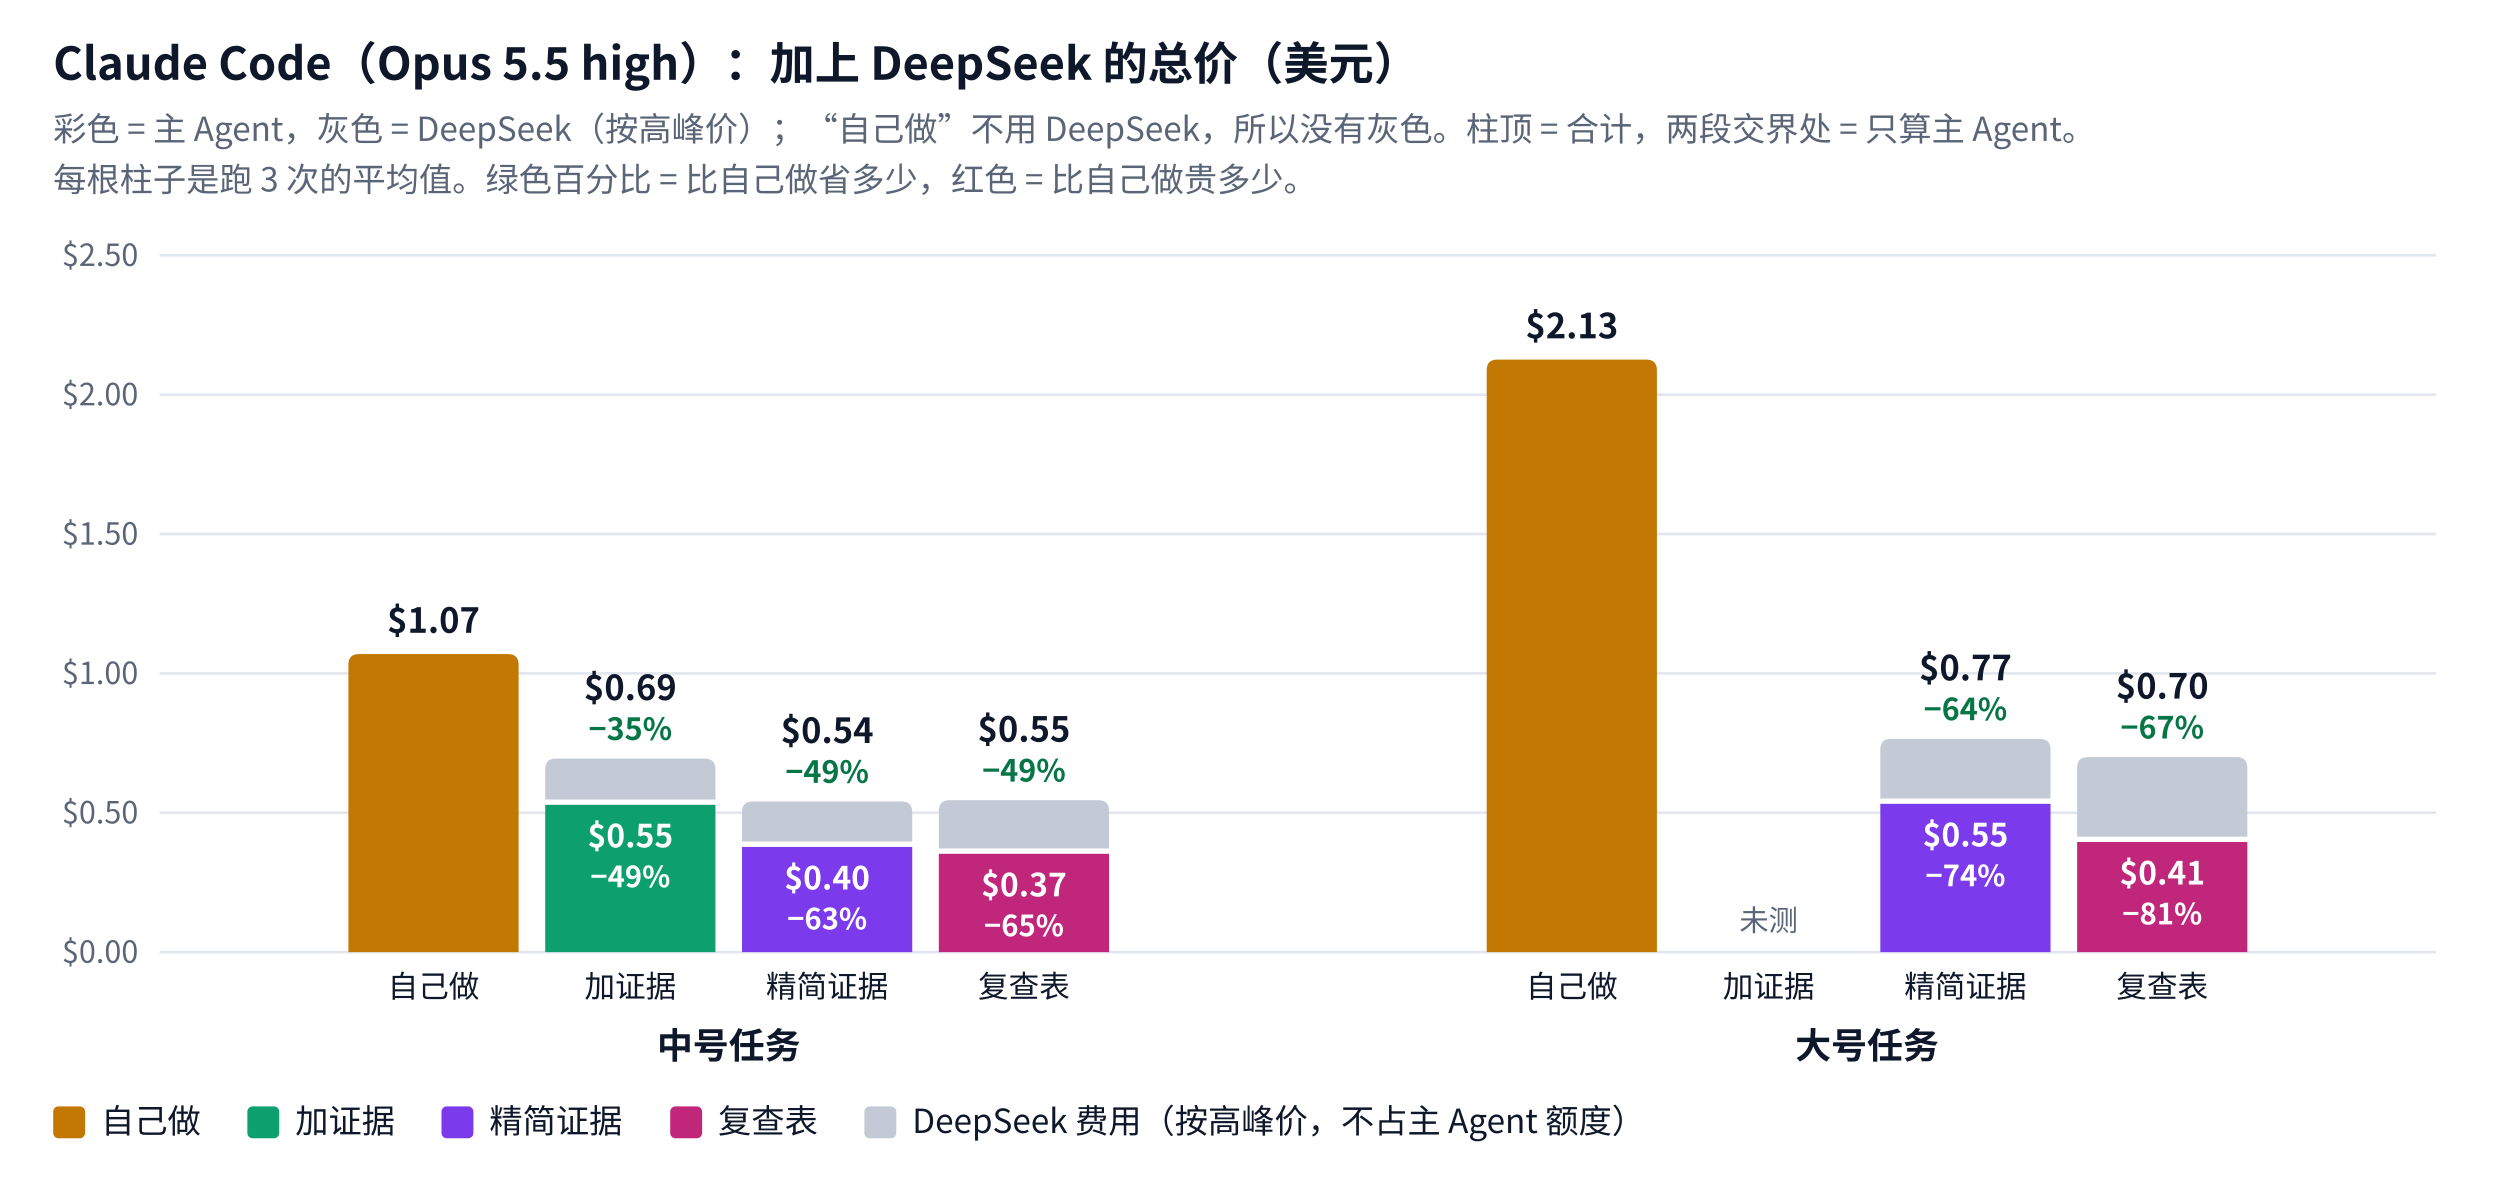
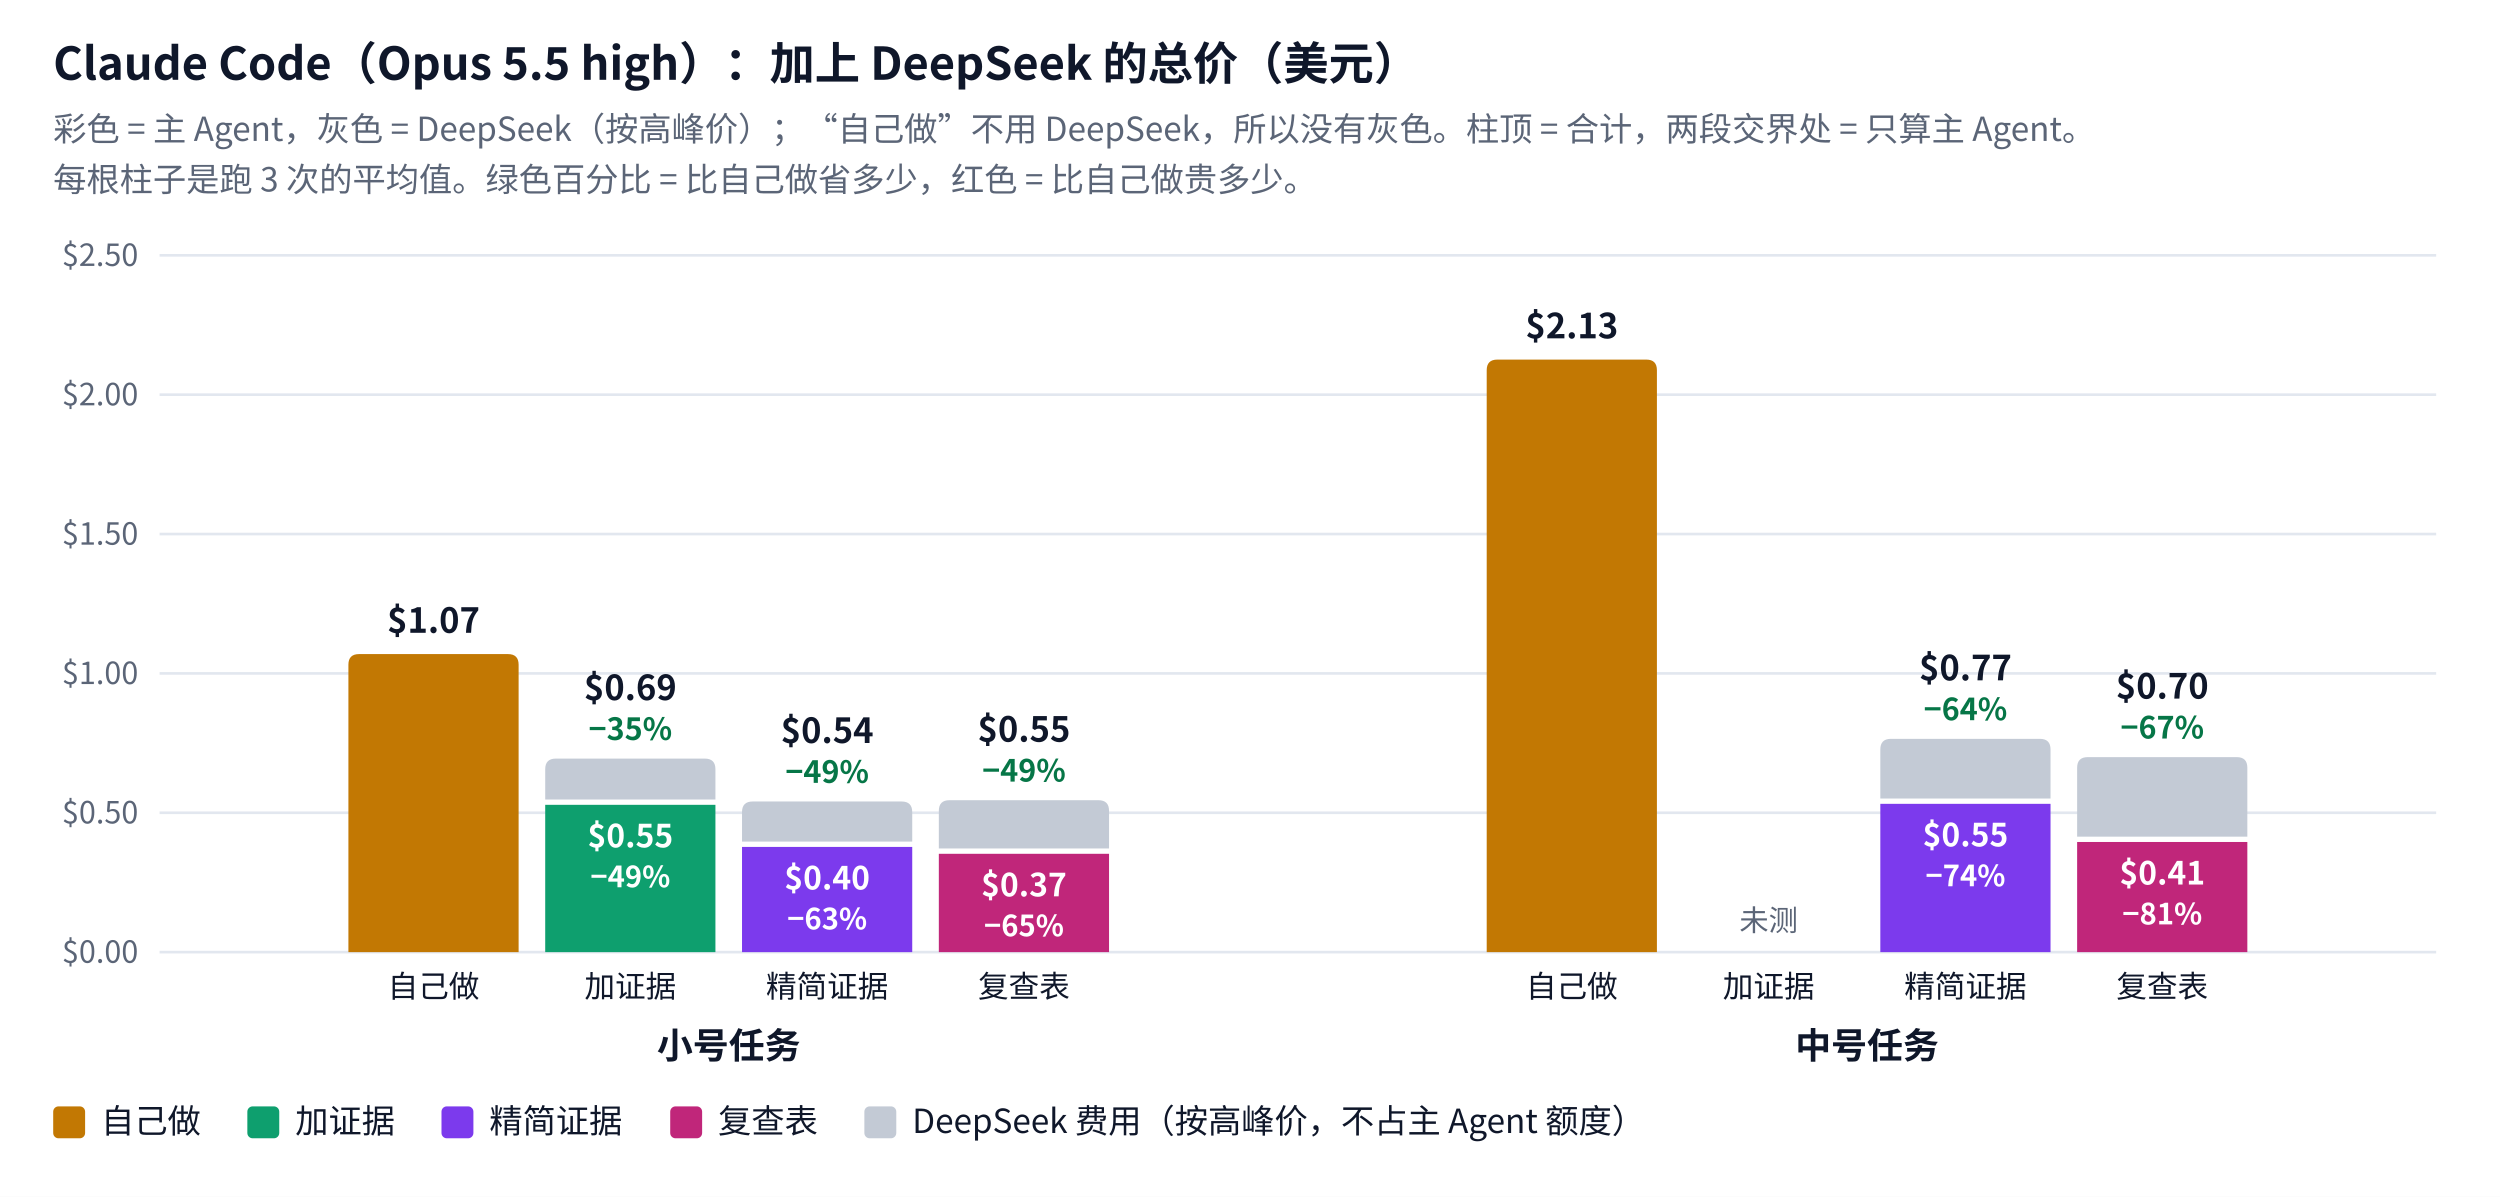
<svg xmlns="http://www.w3.org/2000/svg" width="940" height="450" viewBox="0 0 940 450" font-family="-apple-system, 'Segoe UI', 'PingFang SC', 'Noto Sans CJK SC', Helvetica, Arial, sans-serif">
  <rect width="940" height="450" fill="#FFFFFF" />
  <text x="20" y="30" font-size="17" font-weight="600" fill="#0F172A">Claude Code（Opus 5.5 high）：加上 DeepSeek 的总价（美元）</text>
  <text x="20" y="53" font-size="12.5" fill="#5B6577">彩色 = 主 Agent，灰色 = DeepSeek（按高峰价）；“自己做”不用 DeepSeek，所以没有灰色。柱顶 = 合计，两段交界处 = 只算主 Agent。</text>
  <text x="20" y="72" font-size="12.5" fill="#5B6577">每根柱子是跑 3 次的平均值。绿色百分比 = 比自己做省多少，红色 = 比自己做贵多少。</text>
  <line x1="60" x2="916" y1="358" y2="358" stroke="#E2E7EF" />
  <text x="52" y="362" font-size="11.5" fill="#5B6577" text-anchor="end">$0.00</text>
  <line x1="60" x2="916" y1="305.6" y2="305.6" stroke="#E2E7EF" />
  <text x="52" y="309.6" font-size="11.5" fill="#5B6577" text-anchor="end">$0.50</text>
  <line x1="60" x2="916" y1="253.2" y2="253.2" stroke="#E2E7EF" />
  <text x="52" y="257.2" font-size="11.5" fill="#5B6577" text-anchor="end">$1.00</text>
  <line x1="60" x2="916" y1="200.8" y2="200.8" stroke="#E2E7EF" />
  <text x="52" y="204.8" font-size="11.5" fill="#5B6577" text-anchor="end">$1.50</text>
  <line x1="60" x2="916" y1="148.4" y2="148.4" stroke="#E2E7EF" />
  <text x="52" y="152.4" font-size="11.5" fill="#5B6577" text-anchor="end">$2.00</text>
  <line x1="60" x2="916" y1="96" y2="96" stroke="#E2E7EF" />
  <text x="52" y="100" font-size="11.5" fill="#5B6577" text-anchor="end">$2.50</text>
  <text x="163" y="375" font-size="11.5" fill="#0F172A" text-anchor="middle">自己做</text>
  <path d="M131,358 V249.937 Q131,245.937 135,245.937 H191 Q195,245.937 195,249.937 V358 Z" fill="#C27803" />
  <text x="163" y="237.937" font-size="13" font-weight="600" fill="#0F172A" text-anchor="middle">$1.07</text>
  <text x="237" y="375" font-size="11.5" fill="#0F172A" text-anchor="middle">加证据</text>
  <rect x="205" y="302.612" width="64" height="55.388" fill="#0E9F6E" />
  <path d="M205,300.612 V289.23 Q205,285.23 209,285.23 H265 Q269,285.23 269,289.23 V300.612 Z" fill="#C3CAD5" />
  <text x="237" y="263.23" font-size="13" font-weight="600" fill="#0F172A" text-anchor="middle">$0.69</text>
  <text x="237" y="278.23" font-size="11.5" font-weight="600" fill="#067647" text-anchor="middle">−35%</text>
  <text x="237" y="318.612" font-size="12" font-weight="600" fill="#FFFFFF" text-anchor="middle">$0.55</text>
  <text x="237" y="333.612" font-size="11" font-weight="600" fill="#FFFFFF" text-anchor="middle">−49%</text>
  <text x="311" y="375" font-size="11.5" fill="#0F172A" text-anchor="middle">精简证据</text>
  <rect x="279" y="318.443" width="64" height="39.557" fill="#7C3AED" />
  <path d="M279,316.443 V305.359 Q279,301.359 283,301.359 H339 Q343,301.359 343,305.359 V316.443 Z" fill="#C3CAD5" />
  <text x="311" y="279.359" font-size="13" font-weight="600" fill="#0F172A" text-anchor="middle">$0.54</text>
  <text x="311" y="294.359" font-size="11.5" font-weight="600" fill="#067647" text-anchor="middle">−49%</text>
  <text x="311" y="334.443" font-size="12" font-weight="600" fill="#FFFFFF" text-anchor="middle">$0.40</text>
  <text x="311" y="349.443" font-size="11" font-weight="600" fill="#FFFFFF" text-anchor="middle">−63%</text>
  <text x="385" y="375" font-size="11.5" fill="#0F172A" text-anchor="middle">复查表</text>
  <rect x="353" y="321.028" width="64" height="36.972" fill="#C0267A" />
  <path d="M353,319.028 V304.875 Q353,300.875 357,300.875 H413 Q417,300.875 417,304.875 V319.028 Z" fill="#C3CAD5" />
  <text x="385" y="278.875" font-size="13" font-weight="600" fill="#0F172A" text-anchor="middle">$0.55</text>
  <text x="385" y="293.875" font-size="11.5" font-weight="600" fill="#067647" text-anchor="middle">−49%</text>
  <text x="385" y="337.028" font-size="12" font-weight="600" fill="#FFFFFF" text-anchor="middle">$0.37</text>
  <text x="385" y="352.028" font-size="11" font-weight="600" fill="#FFFFFF" text-anchor="middle">−65%</text>
-   <text x="274" y="398" font-size="13.5" font-weight="600" fill="#0F172A" text-anchor="middle">中号任务</text>
+   <text x="274" y="398" font-size="13.5" font-weight="600" fill="#0F172A" text-anchor="middle">小号任务</text>
  <text x="591" y="375" font-size="11.5" fill="#0F172A" text-anchor="middle">自己做</text>
  <path d="M559,358 V139.206 Q559,135.206 563,135.206 H619 Q623,135.206 623,139.206 V358 Z" fill="#C27803" />
  <text x="591" y="127.206" font-size="13" font-weight="600" fill="#0F172A" text-anchor="middle">$2.13</text>
  <text x="665" y="375" font-size="11.5" fill="#0F172A" text-anchor="middle">加证据</text>
  <text x="665" y="350" font-size="11" fill="#5B6577" text-anchor="middle">未测</text>
  <text x="739" y="375" font-size="11.5" fill="#0F172A" text-anchor="middle">精简证据</text>
  <rect x="707" y="302.241" width="64" height="55.759" fill="#7C3AED" />
  <path d="M707,300.241 V281.804 Q707,277.804 711,277.804 H767 Q771,277.804 771,281.804 V300.241 Z" fill="#C3CAD5" />
  <text x="739" y="255.804" font-size="13" font-weight="600" fill="#0F172A" text-anchor="middle">$0.77</text>
  <text x="739" y="270.804" font-size="11.5" font-weight="600" fill="#067647" text-anchor="middle">−64%</text>
  <text x="739" y="318.241" font-size="12" font-weight="600" fill="#FFFFFF" text-anchor="middle">$0.55</text>
  <text x="739" y="333.241" font-size="11" font-weight="600" fill="#FFFFFF" text-anchor="middle">−74%</text>
  <text x="813" y="375" font-size="11.5" fill="#0F172A" text-anchor="middle">复查表</text>
  <rect x="781" y="316.585" width="64" height="41.415" fill="#C0267A" />
  <path d="M781,314.585 V288.678 Q781,284.678 785,284.678 H841 Q845,284.678 845,288.678 V314.585 Z" fill="#C3CAD5" />
  <text x="813" y="262.678" font-size="13" font-weight="600" fill="#0F172A" text-anchor="middle">$0.70</text>
  <text x="813" y="277.678" font-size="11.5" font-weight="600" fill="#067647" text-anchor="middle">−67%</text>
  <text x="813" y="332.585" font-size="12" font-weight="600" fill="#FFFFFF" text-anchor="middle">$0.41</text>
  <text x="813" y="347.585" font-size="11" font-weight="600" fill="#FFFFFF" text-anchor="middle">−81%</text>
-   <text x="702" y="398" font-size="13.5" font-weight="600" fill="#0F172A" text-anchor="middle">大号任务</text>
+   <text x="702" y="398" font-size="13.5" font-weight="600" fill="#0F172A" text-anchor="middle">中号任务</text>
  <rect x="20" y="416" width="12" height="12" rx="2" fill="#C27803" />
  <text x="38" y="426" font-size="12.5" fill="#0F172A">自己做</text>
  <rect x="93" y="416" width="12" height="12" rx="2" fill="#0E9F6E" />
  <text x="111" y="426" font-size="12.5" fill="#0F172A">加证据</text>
  <rect x="166" y="416" width="12" height="12" rx="2" fill="#7C3AED" />
  <text x="184" y="426" font-size="12.5" fill="#0F172A">精简证据</text>
  <rect x="252" y="416" width="12" height="12" rx="2" fill="#C0267A" />
  <text x="270" y="426" font-size="12.5" fill="#0F172A">复查表</text>
  <rect x="325" y="416" width="12" height="12" rx="2" fill="#C3CAD5" />
  <text x="343" y="426" font-size="12.5" fill="#0F172A">DeepSeek 费用（按高峰价，不占主 Agent 额度）</text>
</svg>
